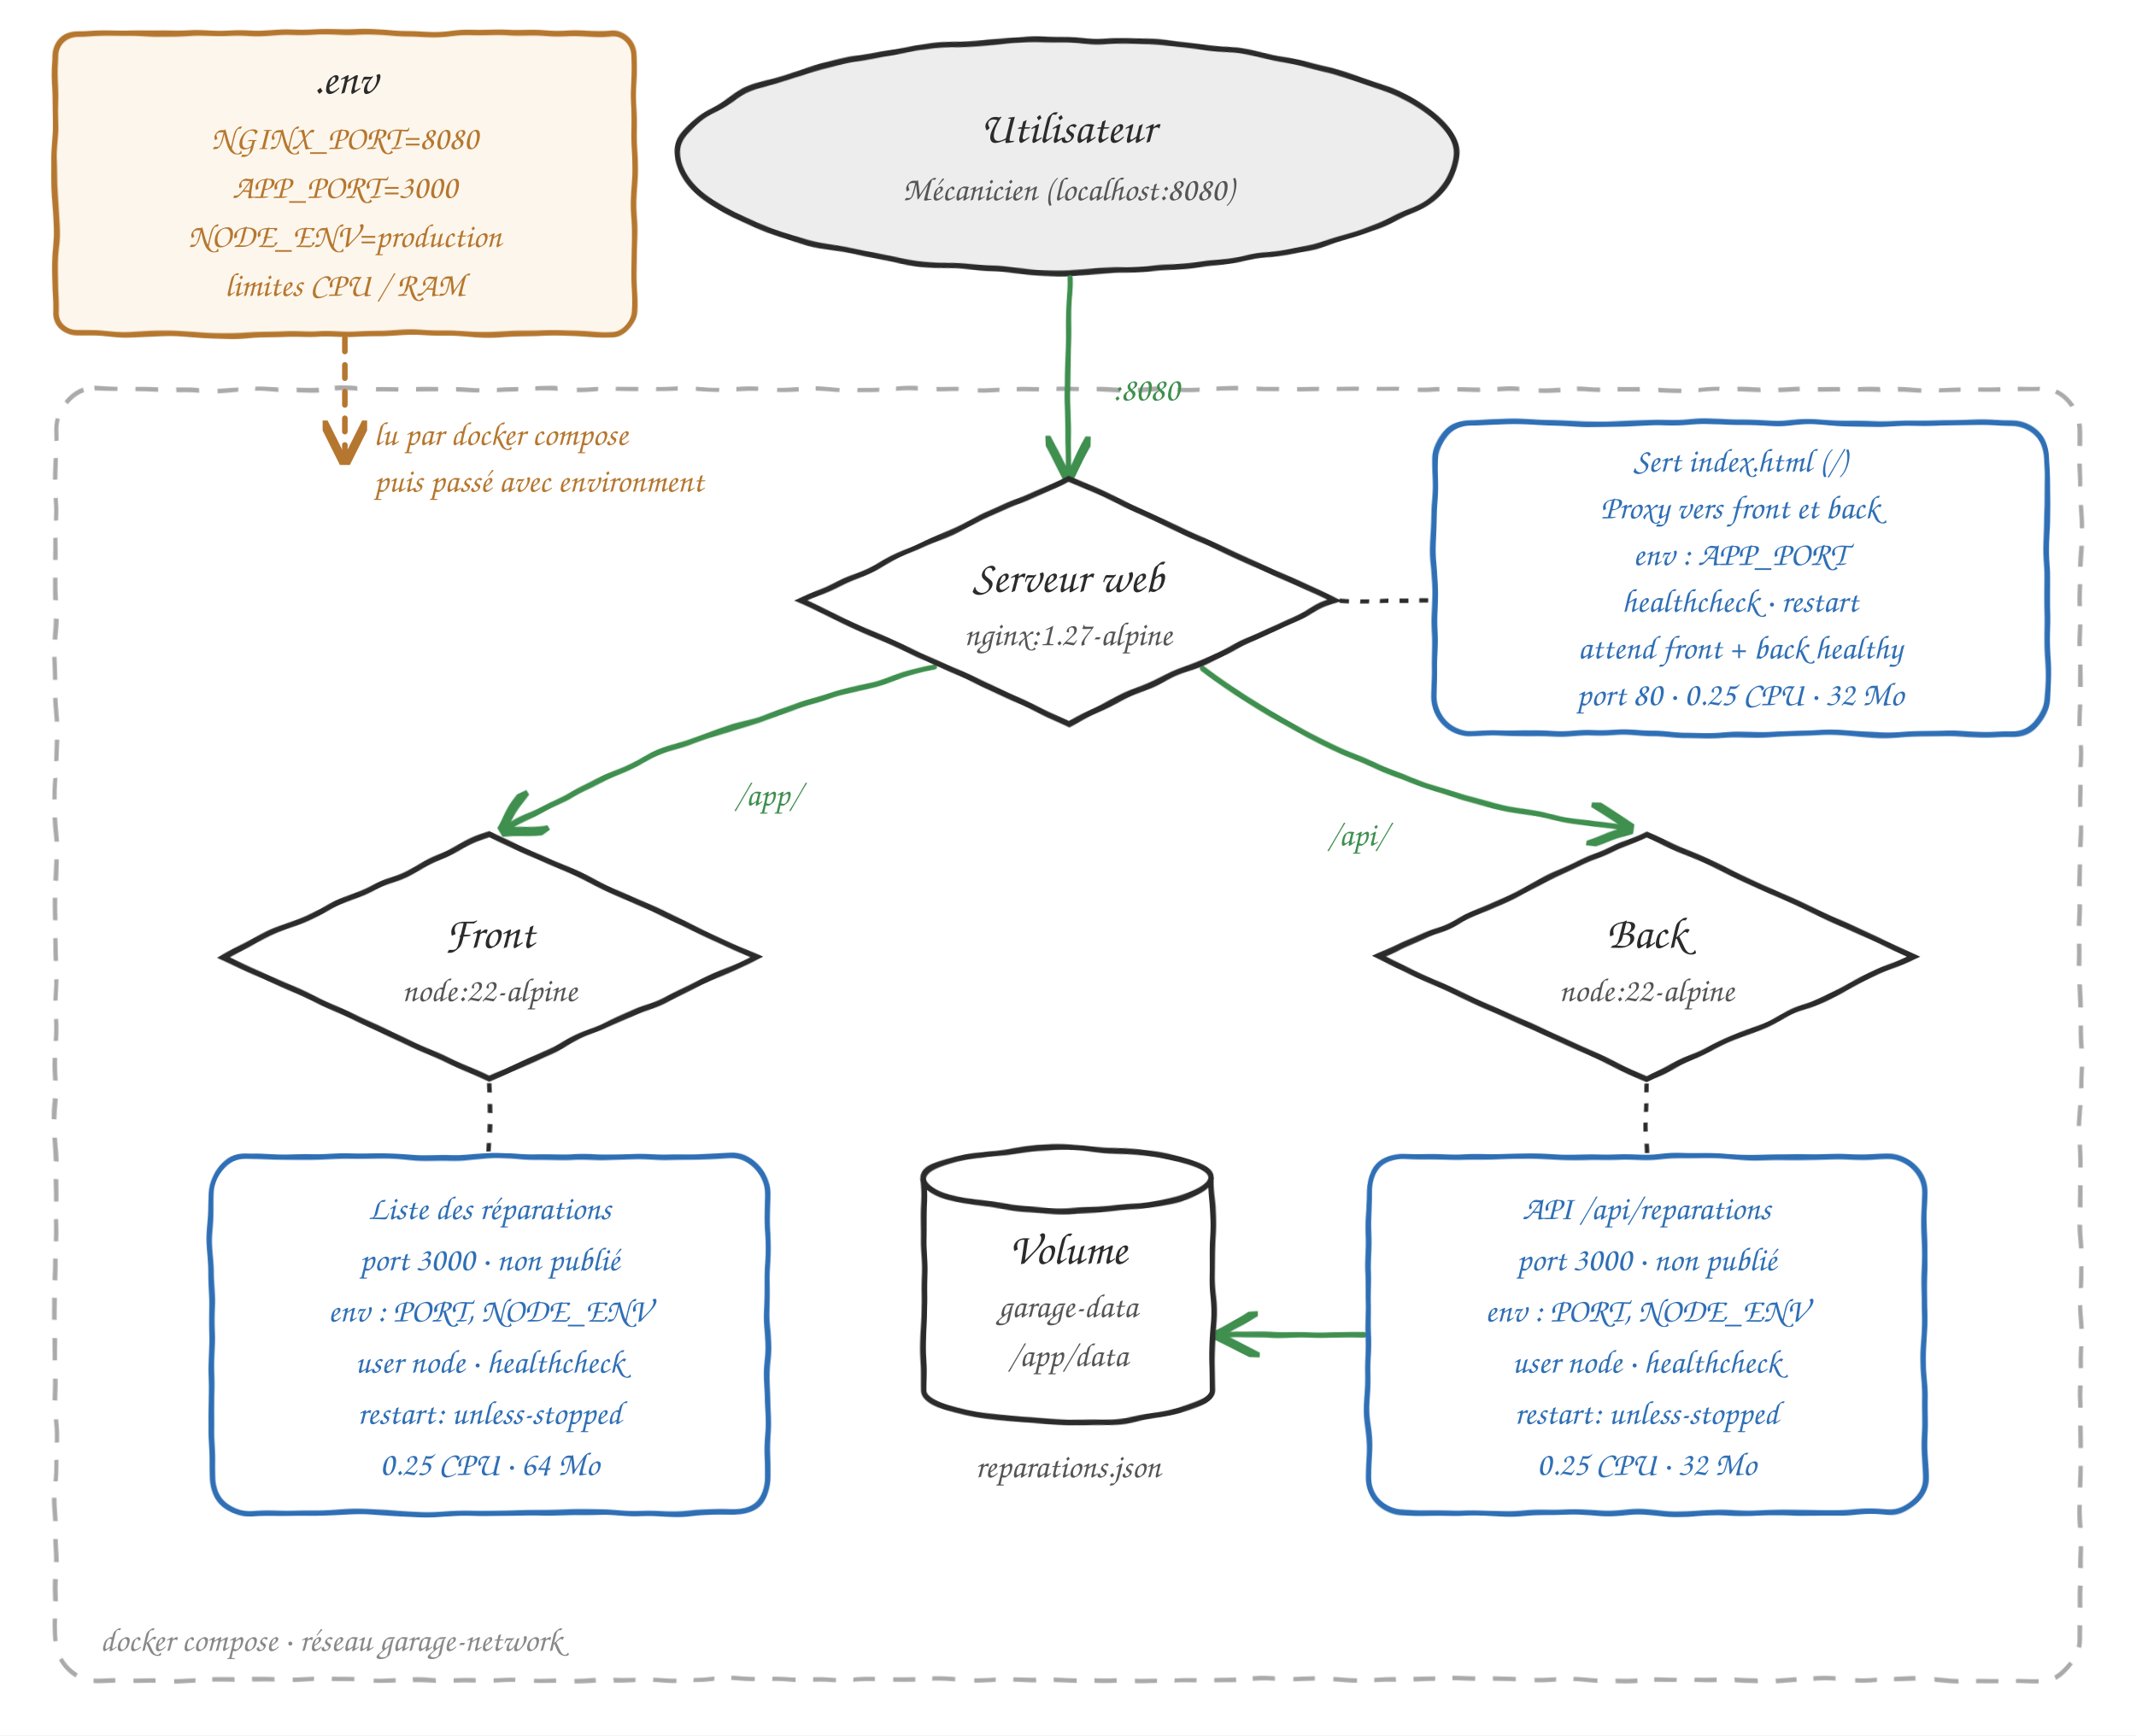
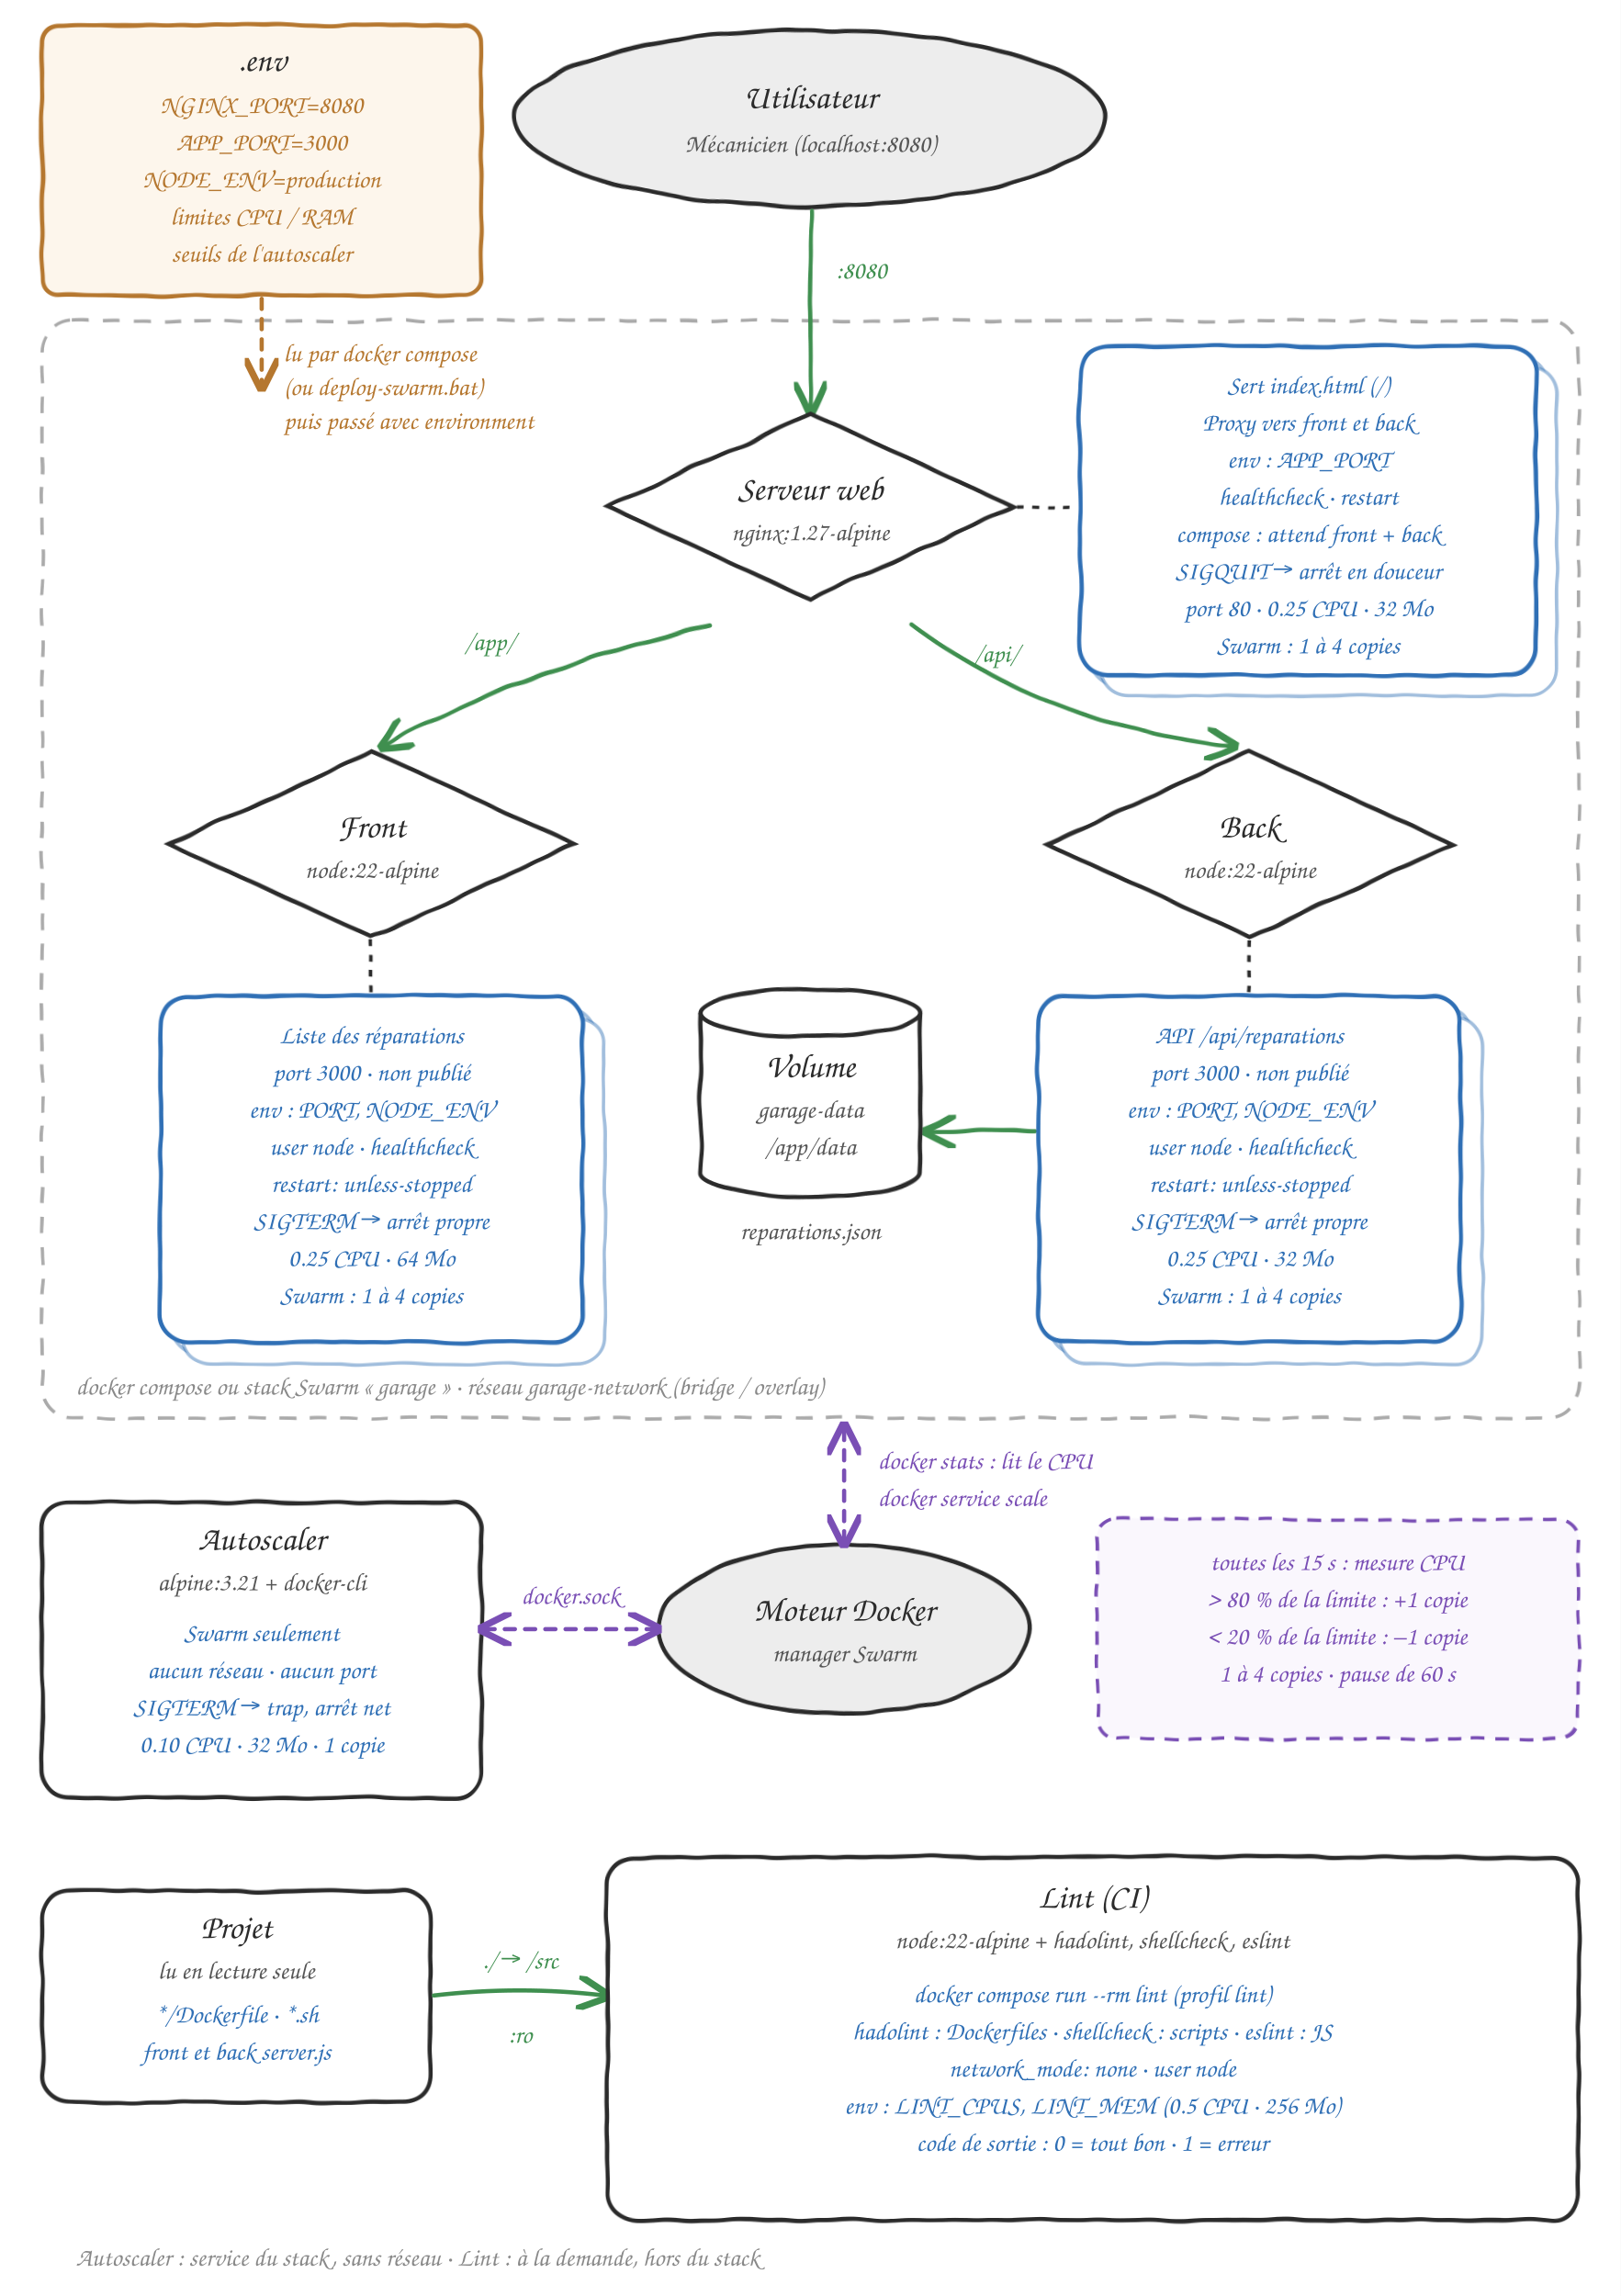
- <svg xmlns="http://www.w3.org/2000/svg" viewBox="0 0 960 780" width="960" height="780">
+ <svg xmlns="http://www.w3.org/2000/svg" viewBox="0 0 960 1360" width="960" height="1360">
  <defs>
    <filter id="rough">
      <feTurbulence type="fractalNoise" baseFrequency="0.035" numOctaves="2" seed="3" />
      <feDisplacementMap in="SourceGraphic" scale="3" />
    </filter>
    <marker id="arrow" viewBox="0 0 10 10" refX="8" refY="5" markerWidth="8" markerHeight="8" orient="auto-start-reverse">
      <path d="M 0 0 L 10 5 L 0 10" fill="none" stroke="#3f8f4f" stroke-width="2" stroke-linecap="round" />
    </marker>
    <marker id="arrow-orange" viewBox="0 0 10 10" refX="8" refY="5" markerWidth="8" markerHeight="8" orient="auto-start-reverse">
      <path d="M 0 0 L 10 5 L 0 10" fill="none" stroke="#b5772f" stroke-width="2" stroke-linecap="round" />
    </marker>
+     <marker id="arrow-purple" viewBox="0 0 10 10" refX="8" refY="5" markerWidth="8" markerHeight="8" orient="auto-start-reverse">
+       <path d="M 0 0 L 10 5 L 0 10" fill="none" stroke="#7a4fb5" stroke-width="2" stroke-linecap="round" />
+     </marker>
  </defs>
  <style>
    text { font-family: "Segoe Print", "Comic Sans MS", "Bradley Hand", cursive; fill: #2b2b2b; text-anchor: middle; }
    .title  { font-size: 20px; }
    .sub    { font-size: 15px; fill: #555; }
    .green  { font-size: 15px; fill: #3f8f4f; }
    .blue   { font-size: 15px; fill: #2f6fb5; }
    .orange { font-size: 15px; fill: #b5772f; }
+     .purple { font-size: 15px; fill: #7a4fb5; }
    .frame  { font-size: 15px; fill: #888; text-anchor: start; }
  </style>
-   <rect width="960" height="780" fill="#ffffff" />
+   <rect width="960" height="1360" fill="#ffffff" />
  <g filter="url(#rough)">
-     <rect x="25" y="15" width="260" height="135" rx="10" fill="#fdf6ec" stroke="#b5772f" stroke-width="2.5" />
+     <rect x="25" y="15" width="260" height="160" rx="10" fill="#fdf6ec" stroke="#b5772f" stroke-width="2.5" />
  </g>
  <text x="155" y="42" class="title">.env</text>
  <text x="155" y="67" class="orange">NGINX_PORT=8080</text>
  <text x="155" y="89" class="orange">APP_PORT=3000</text>
  <text x="155" y="111" class="orange">NODE_ENV=production</text>
  <text x="155" y="133" class="orange">limites CPU / RAM</text>
+   <text x="155" y="155" class="orange">seuils de l'autoscaler</text>
  <g filter="url(#rough)">
    <ellipse cx="480" cy="70" rx="175" ry="52" fill="#ededed" stroke="#2b2b2b" stroke-width="2.5" />
  </g>
  <text x="480" y="64" class="title">Utilisateur</text>
  <text x="480" y="90" class="sub">Mécanicien (localhost:8080)</text>
  <g filter="url(#rough)">
-     <rect x="25" y="175" width="910" height="580" rx="18" fill="none" stroke="#aaa" stroke-width="2" stroke-dasharray="10 8" />
+     <rect x="25" y="190" width="910" height="650" rx="18" fill="none" stroke="#aaa" stroke-width="2" stroke-dasharray="10 8" />
  </g>
-   <text x="45" y="742" class="frame">docker compose · réseau garage-network</text>
+   <text x="45" y="826" class="frame">docker compose ou stack Swarm « garage » · réseau garage-network (bridge / overlay)</text>
  <g fill="none" stroke="#b5772f" stroke-width="2.5" stroke-linecap="round" stroke-dasharray="6 6" marker-end="url(#arrow-orange)">
-     <path d="M 155 152 L 155 205" />
+     <path d="M 155 177 L 155 228" />
  </g>
-   <text x="168" y="200" class="orange" style="text-anchor: start">lu par docker compose</text>
-   <text x="168" y="221" class="orange" style="text-anchor: start">puis passé avec environment</text>
+   <text x="168" y="214" class="orange" style="text-anchor: start">lu par docker compose</text>
+   <text x="168" y="234" class="orange" style="text-anchor: start">(ou deploy-swarm.bat)</text>
+   <text x="168" y="254" class="orange" style="text-anchor: start">puis passé avec environment</text>
  <g fill="none" stroke="#3f8f4f" stroke-width="2.5" stroke-linecap="round" marker-end="url(#arrow)" filter="url(#rough)">
-     <path d="M 480 124 L 480 212" />
-     <path d="M 420 300 Q 300 330 228 372" />
-     <path d="M 540 300 Q 620 360 730 372" />
-     <path d="M 613 600 L 550 600" />
+     <path d="M 480 124 L 480 242" />
+     <path d="M 420 370 Q 300 400 228 442" />
+     <path d="M 540 370 Q 620 430 730 442" />
+     <path d="M 613 670 L 550 670" />
  </g>
-   <text x="515" y="180" class="green">:8080</text>
-   <text x="345" y="362" class="green">/app/</text>
-   <text x="610" y="380" class="green">/api/</text>
+   <text x="495" y="165" class="green" style="text-anchor: start">:8080</text>
+   <text x="290" y="385" class="green">/app/</text>
+   <text x="590" y="392" class="green">/api/</text>
+   <g fill="#ffffff" stroke="#2f6fb5" stroke-width="2" stroke-opacity="0.45" filter="url(#rough)">
+     <rect x="102" y="597" width="250" height="205" rx="16" />
+     <rect x="108" y="603" width="250" height="205" rx="16" />
+     <rect x="622" y="597" width="250" height="205" rx="16" />
+     <rect x="628" y="603" width="250" height="205" rx="16" />
+     <rect x="646" y="211" width="270" height="195" rx="16" />
+     <rect x="652" y="217" width="270" height="195" rx="16" />
+   </g>
  <g filter="url(#rough)">
-     <polygon points="360,270 480,215 600,270 480,325" fill="#ffffff" stroke="#2b2b2b" stroke-width="2.5" />
-     <rect x="645" y="190" width="275" height="140" rx="16" fill="#ffffff" stroke="#2f6fb5" stroke-width="2.5" />
+     <polygon points="360,300 480,245 600,300 480,355" fill="#ffffff" stroke="#2b2b2b" stroke-width="2.5" />
+     <rect x="640" y="205" width="270" height="195" rx="16" fill="#ffffff" stroke="#2f6fb5" stroke-width="2.5" />
  </g>
-   <text x="480" y="266" class="title">Serveur web</text>
-   <text x="480" y="290" class="sub">nginx:1.27-alpine</text>
-   <text x="782" y="212" class="blue">Sert index.html (/)</text>
-   <text x="782" y="233" class="blue">Proxy vers front et back</text>
-   <text x="782" y="254" class="blue">env : APP_PORT</text>
-   <text x="782" y="275" class="blue">healthcheck · restart</text>
-   <text x="782" y="296" class="blue">attend front + back healthy</text>
-   <text x="782" y="317" class="blue">port 80 · 0.25 CPU · 32 Mo</text>
+   <text x="480" y="296" class="title">Serveur web</text>
+   <text x="480" y="320" class="sub">nginx:1.27-alpine</text>
+   <text x="775" y="233" class="blue">Sert index.html (/)</text>
+   <text x="775" y="255" class="blue">Proxy vers front et back</text>
+   <text x="775" y="277" class="blue">env : APP_PORT</text>
+   <text x="775" y="299" class="blue">healthcheck · restart</text>
+   <text x="775" y="321" class="blue">compose : attend front + back</text>
+   <text x="775" y="343" class="blue">SIGQUIT → arrêt en douceur</text>
+   <text x="775" y="365" class="blue">port 80 · 0.25 CPU · 32 Mo</text>
+   <text x="775" y="387" class="blue">Swarm : 1 à 4 copies</text>
  <g filter="url(#rough)">
-     <polygon points="100,430 220,375 340,430 220,485" fill="#ffffff" stroke="#2b2b2b" stroke-width="2.5" />
-     <rect x="95" y="520" width="250" height="160" rx="16" fill="#ffffff" stroke="#2f6fb5" stroke-width="2.5" />
+     <polygon points="100,500 220,445 340,500 220,555" fill="#ffffff" stroke="#2b2b2b" stroke-width="2.5" />
+     <rect x="95" y="590" width="250" height="205" rx="16" fill="#ffffff" stroke="#2f6fb5" stroke-width="2.5" />
  </g>
-   <text x="220" y="426" class="title">Front</text>
-   <text x="220" y="450" class="sub">node:22-alpine</text>
-   <text x="220" y="548" class="blue">Liste des réparations</text>
-   <text x="220" y="571" class="blue">port 3000 · non publié</text>
-   <text x="220" y="594" class="blue">env : PORT, NODE_ENV</text>
-   <text x="220" y="617" class="blue">user node · healthcheck</text>
-   <text x="220" y="640" class="blue">restart: unless-stopped</text>
-   <text x="220" y="663" class="blue">0.25 CPU · 64 Mo</text>
+   <text x="220" y="496" class="title">Front</text>
+   <text x="220" y="520" class="sub">node:22-alpine</text>
+   <text x="220" y="618" class="blue">Liste des réparations</text>
+   <text x="220" y="640" class="blue">port 3000 · non publié</text>
+   <text x="220" y="662" class="blue">env : PORT, NODE_ENV</text>
+   <text x="220" y="684" class="blue">user node · healthcheck</text>
+   <text x="220" y="706" class="blue">restart: unless-stopped</text>
+   <text x="220" y="728" class="blue">SIGTERM → arrêt propre</text>
+   <text x="220" y="750" class="blue">0.25 CPU · 64 Mo</text>
+   <text x="220" y="772" class="blue">Swarm : 1 à 4 copies</text>
  <g filter="url(#rough)">
-     <polygon points="620,430 740,375 860,430 740,485" fill="#ffffff" stroke="#2b2b2b" stroke-width="2.5" />
-     <rect x="615" y="520" width="250" height="160" rx="16" fill="#ffffff" stroke="#2f6fb5" stroke-width="2.5" />
+     <polygon points="620,500 740,445 860,500 740,555" fill="#ffffff" stroke="#2b2b2b" stroke-width="2.5" />
+     <rect x="615" y="590" width="250" height="205" rx="16" fill="#ffffff" stroke="#2f6fb5" stroke-width="2.5" />
  </g>
-   <text x="740" y="426" class="title">Back</text>
-   <text x="740" y="450" class="sub">node:22-alpine</text>
-   <text x="740" y="548" class="blue">API /api/reparations</text>
-   <text x="740" y="571" class="blue">port 3000 · non publié</text>
-   <text x="740" y="594" class="blue">env : PORT, NODE_ENV</text>
-   <text x="740" y="617" class="blue">user node · healthcheck</text>
-   <text x="740" y="640" class="blue">restart: unless-stopped</text>
-   <text x="740" y="663" class="blue">0.25 CPU · 32 Mo</text>
+   <text x="740" y="496" class="title">Back</text>
+   <text x="740" y="520" class="sub">node:22-alpine</text>
+   <text x="740" y="618" class="blue">API /api/reparations</text>
+   <text x="740" y="640" class="blue">port 3000 · non publié</text>
+   <text x="740" y="662" class="blue">env : PORT, NODE_ENV</text>
+   <text x="740" y="684" class="blue">user node · healthcheck</text>
+   <text x="740" y="706" class="blue">restart: unless-stopped</text>
+   <text x="740" y="728" class="blue">SIGTERM → arrêt propre</text>
+   <text x="740" y="750" class="blue">0.25 CPU · 32 Mo</text>
+   <text x="740" y="772" class="blue">Swarm : 1 à 4 copies</text>
  <g filter="url(#rough)" fill="#ffffff" stroke="#2b2b2b" stroke-width="2.5">
-     <path d="M 415 530 L 415 625 A 65 14 0 0 0 545 625 L 545 530" />
-     <ellipse cx="480" cy="530" rx="65" ry="14" />
+     <path d="M 415 600 L 415 695 A 65 14 0 0 0 545 695 L 545 600" />
+     <ellipse cx="480" cy="600" rx="65" ry="14" />
  </g>
-   <text x="480" y="568" class="title">Volume</text>
-   <text x="480" y="592" class="sub">garage-data</text>
-   <text x="480" y="614" class="sub">/app/data</text>
-   <text x="480" y="664" class="sub">reparations.json</text>
+   <text x="480" y="638" class="title">Volume</text>
+   <text x="480" y="662" class="sub">garage-data</text>
+   <text x="480" y="684" class="sub">/app/data</text>
+   <text x="480" y="734" class="sub">reparations.json</text>
  <g stroke="#2b2b2b" stroke-width="2" stroke-dasharray="4 5" filter="url(#rough)">
-     <line x1="602" y1="270" x2="643" y2="270" />
-     <line x1="220" y1="487" x2="220" y2="518" />
-     <line x1="740" y1="487" x2="740" y2="518" />
+     <line x1="602" y1="300" x2="638" y2="300" />
+     <line x1="220" y1="557" x2="220" y2="588" />
+     <line x1="740" y1="557" x2="740" y2="588" />
  </g>
+   <g filter="url(#rough)">
+     <rect x="25" y="890" width="260" height="175" rx="16" fill="#ffffff" stroke="#2b2b2b" stroke-width="2.5" />
+   </g>
+   <text x="155" y="918" class="title">Autoscaler</text>
+   <text x="155" y="942" class="sub">alpine:3.21 + docker-cli</text>
+   <text x="155" y="972" class="blue">Swarm seulement</text>
+   <text x="155" y="994" class="blue">aucun réseau · aucun port</text>
+   <text x="155" y="1016" class="blue">SIGTERM → trap, arrêt net</text>
+   <text x="155" y="1038" class="blue">0.10 CPU · 32 Mo · 1 copie</text>
+   <g filter="url(#rough)">
+     <ellipse cx="500" cy="965" rx="110" ry="50" fill="#ededed" stroke="#2b2b2b" stroke-width="2.5" />
+   </g>
+   <text x="500" y="960" class="title">Moteur Docker</text>
+   <text x="500" y="984" class="sub">manager Swarm</text>
+   <g fill="none" stroke="#7a4fb5" stroke-width="2.5" stroke-linecap="round" stroke-dasharray="6 6" marker-start="url(#arrow-purple)" marker-end="url(#arrow-purple)">
+     <path d="M 287 965 L 388 965" />
+     <path d="M 500 913 L 500 846" />
+   </g>
+   <text x="338" y="950" class="purple">docker.sock</text>
+   <text x="520" y="870" class="purple" style="text-anchor: start">docker stats : lit le CPU</text>
+   <text x="520" y="892" class="purple" style="text-anchor: start">docker service scale</text>
+   <g filter="url(#rough)">
+     <rect x="650" y="900" width="285" height="130" rx="12" fill="#faf7fd" stroke="#7a4fb5" stroke-width="2" stroke-dasharray="8 6" />
+   </g>
+   <text x="792" y="930" class="purple">toutes les 15 s : mesure CPU</text>
+   <text x="792" y="952" class="purple">&gt; 80 % de la limite : +1 copie</text>
+   <text x="792" y="974" class="purple">&lt; 20 % de la limite : −1 copie</text>
+   <text x="792" y="996" class="purple">1 à 4 copies · pause de 60 s</text>
+   <g filter="url(#rough)">
+     <rect x="25" y="1120" width="230" height="125" rx="16" fill="#ffffff" stroke="#2b2b2b" stroke-width="2.5" />
+   </g>
+   <text x="140" y="1148" class="title">Projet</text>
+   <text x="140" y="1172" class="sub">lu en lecture seule</text>
+   <text x="140" y="1198" class="blue">*/Dockerfile · *.sh</text>
+   <text x="140" y="1220" class="blue">front et back server.js</text>
+   <g fill="none" stroke="#3f8f4f" stroke-width="2.5" stroke-linecap="round" marker-end="url(#arrow)">
+     <path d="M 257 1182 Q 308 1176 358 1182" />
+   </g>
+   <text x="308" y="1166" class="green">./ → /src</text>
+   <text x="308" y="1210" class="green">:ro</text>
+   <g filter="url(#rough)">
+     <rect x="360" y="1100" width="575" height="215" rx="16" fill="#ffffff" stroke="#2b2b2b" stroke-width="2.5" />
+   </g>
+   <text x="647" y="1130" class="title">Lint (CI)</text>
+   <text x="647" y="1154" class="sub">node:22-alpine + hadolint, shellcheck, eslint</text>
+   <text x="647" y="1186" class="blue">docker compose run --rm lint (profil lint)</text>
+   <text x="647" y="1208" class="blue">hadolint : Dockerfiles · shellcheck : scripts · eslint : JS</text>
+   <text x="647" y="1230" class="blue">network_mode: none · user node</text>
+   <text x="647" y="1252" class="blue">env : LINT_CPUS, LINT_MEM (0.5 CPU · 256 Mo)</text>
+   <text x="647" y="1274" class="blue">code de sortie : 0 = tout bon · 1 = erreur</text>
+   <text x="45" y="1342" class="frame">Autoscaler : service du stack, sans réseau · Lint : à la demande, hors du stack</text>
</svg>
